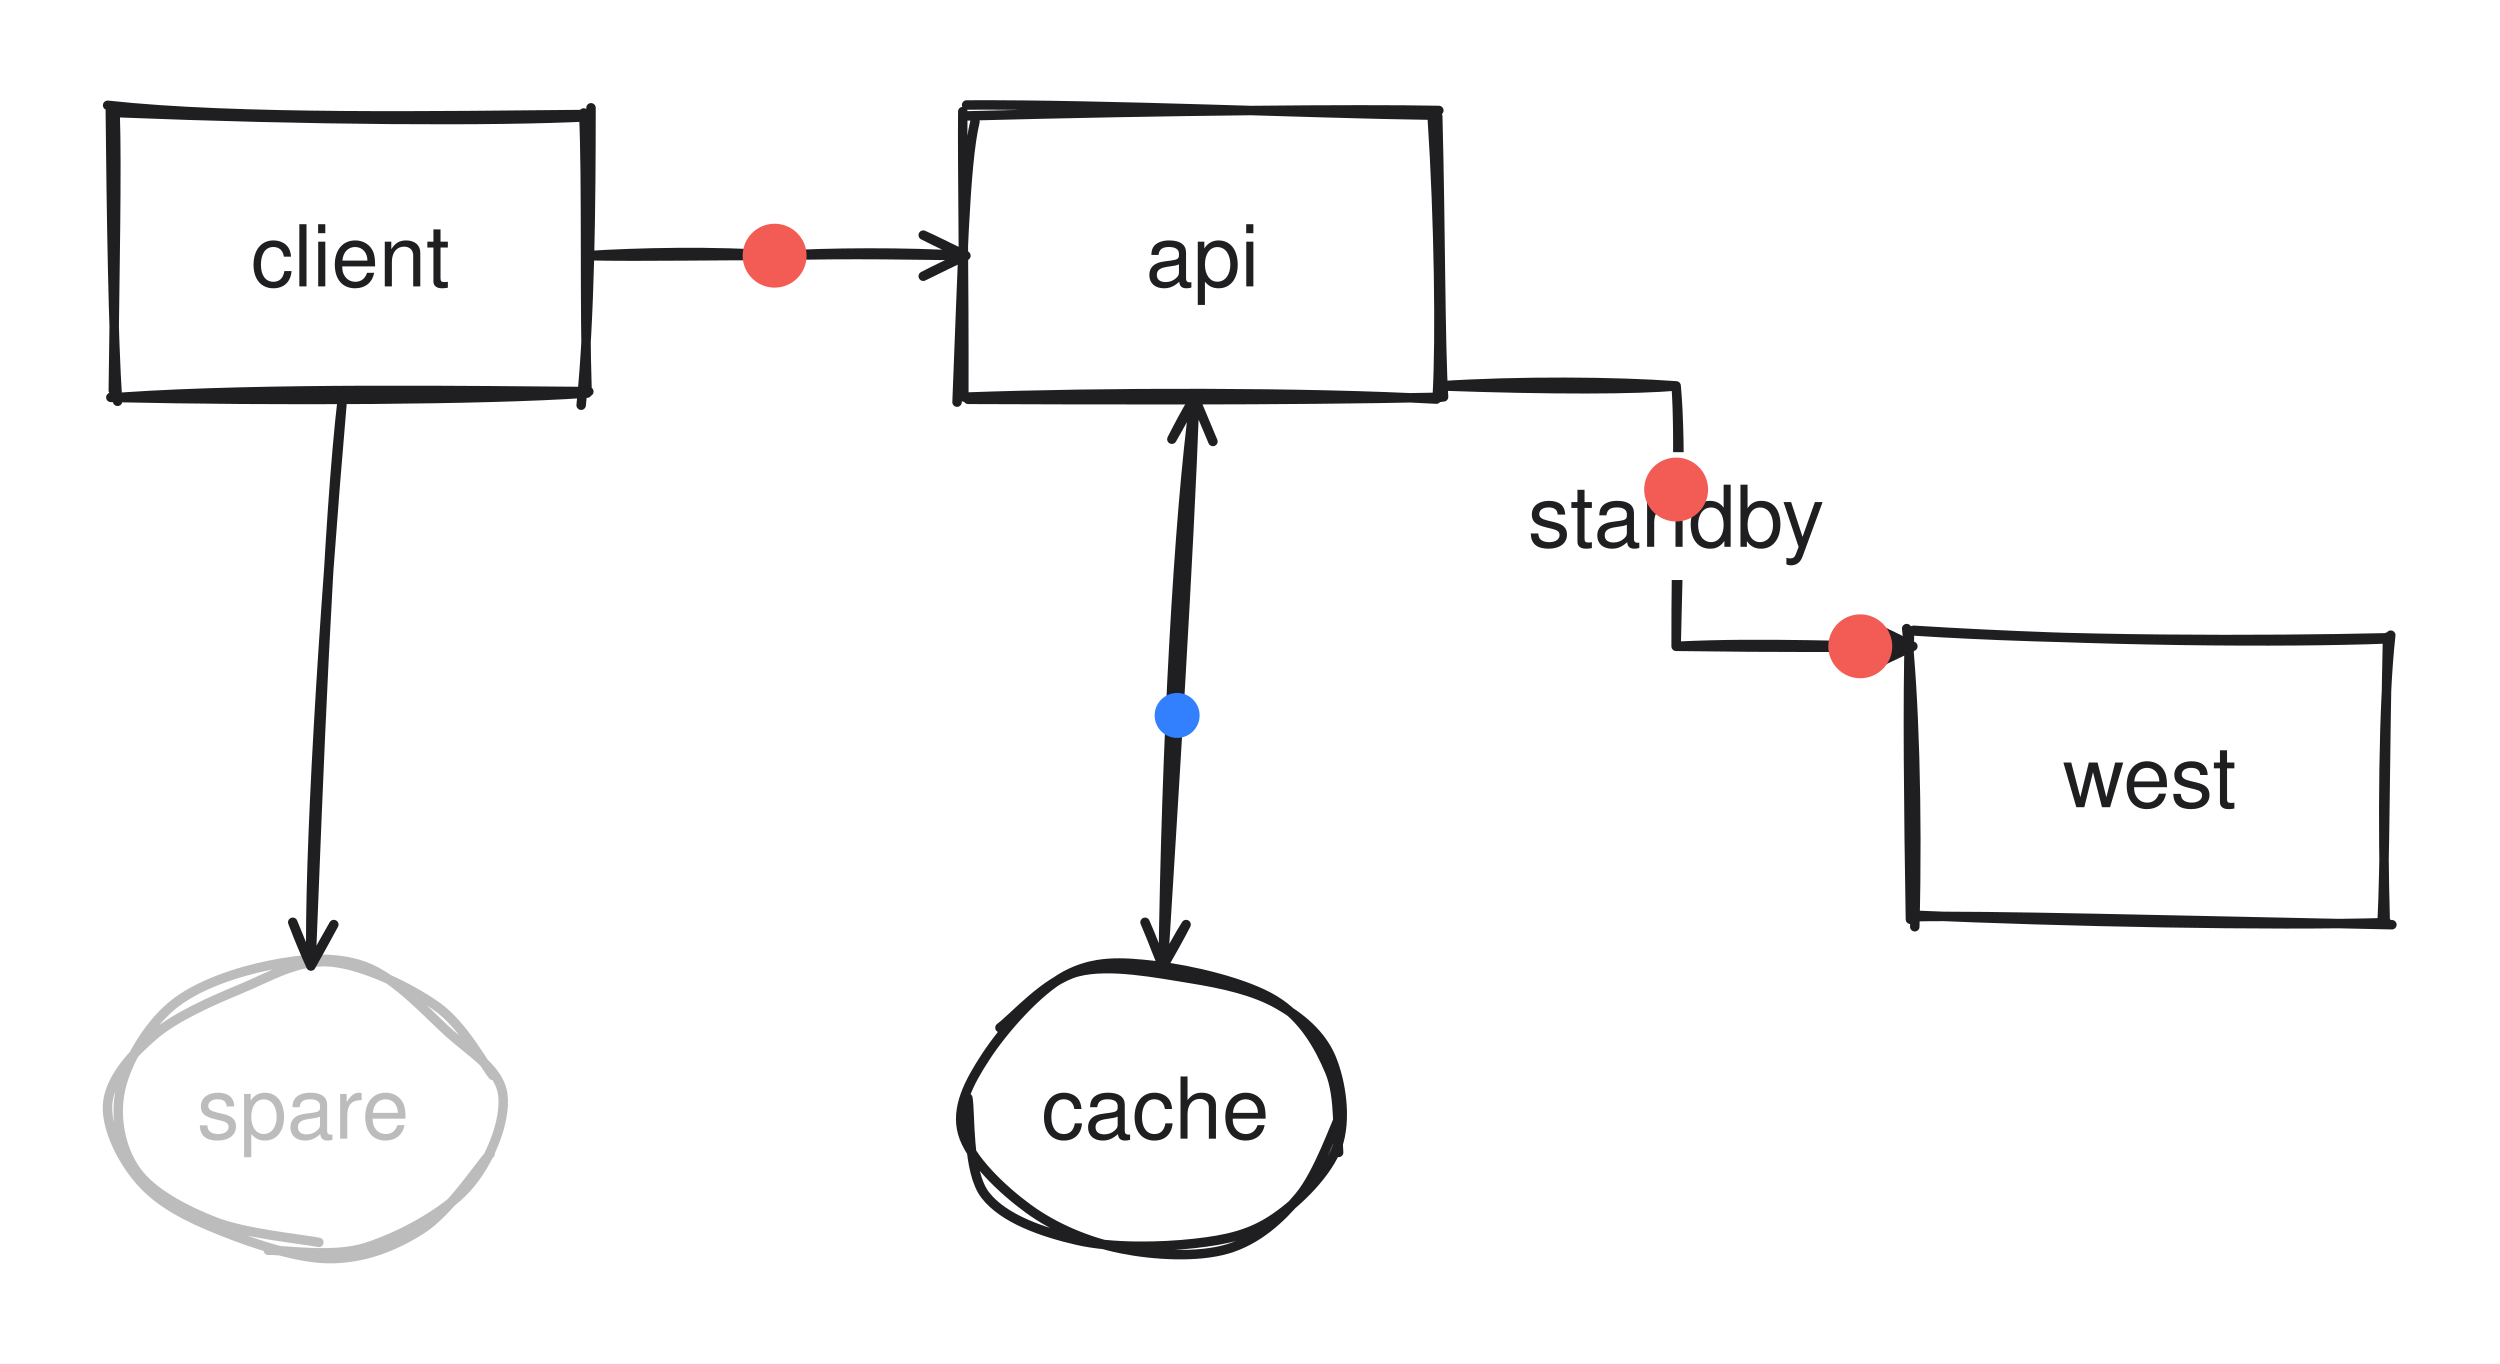
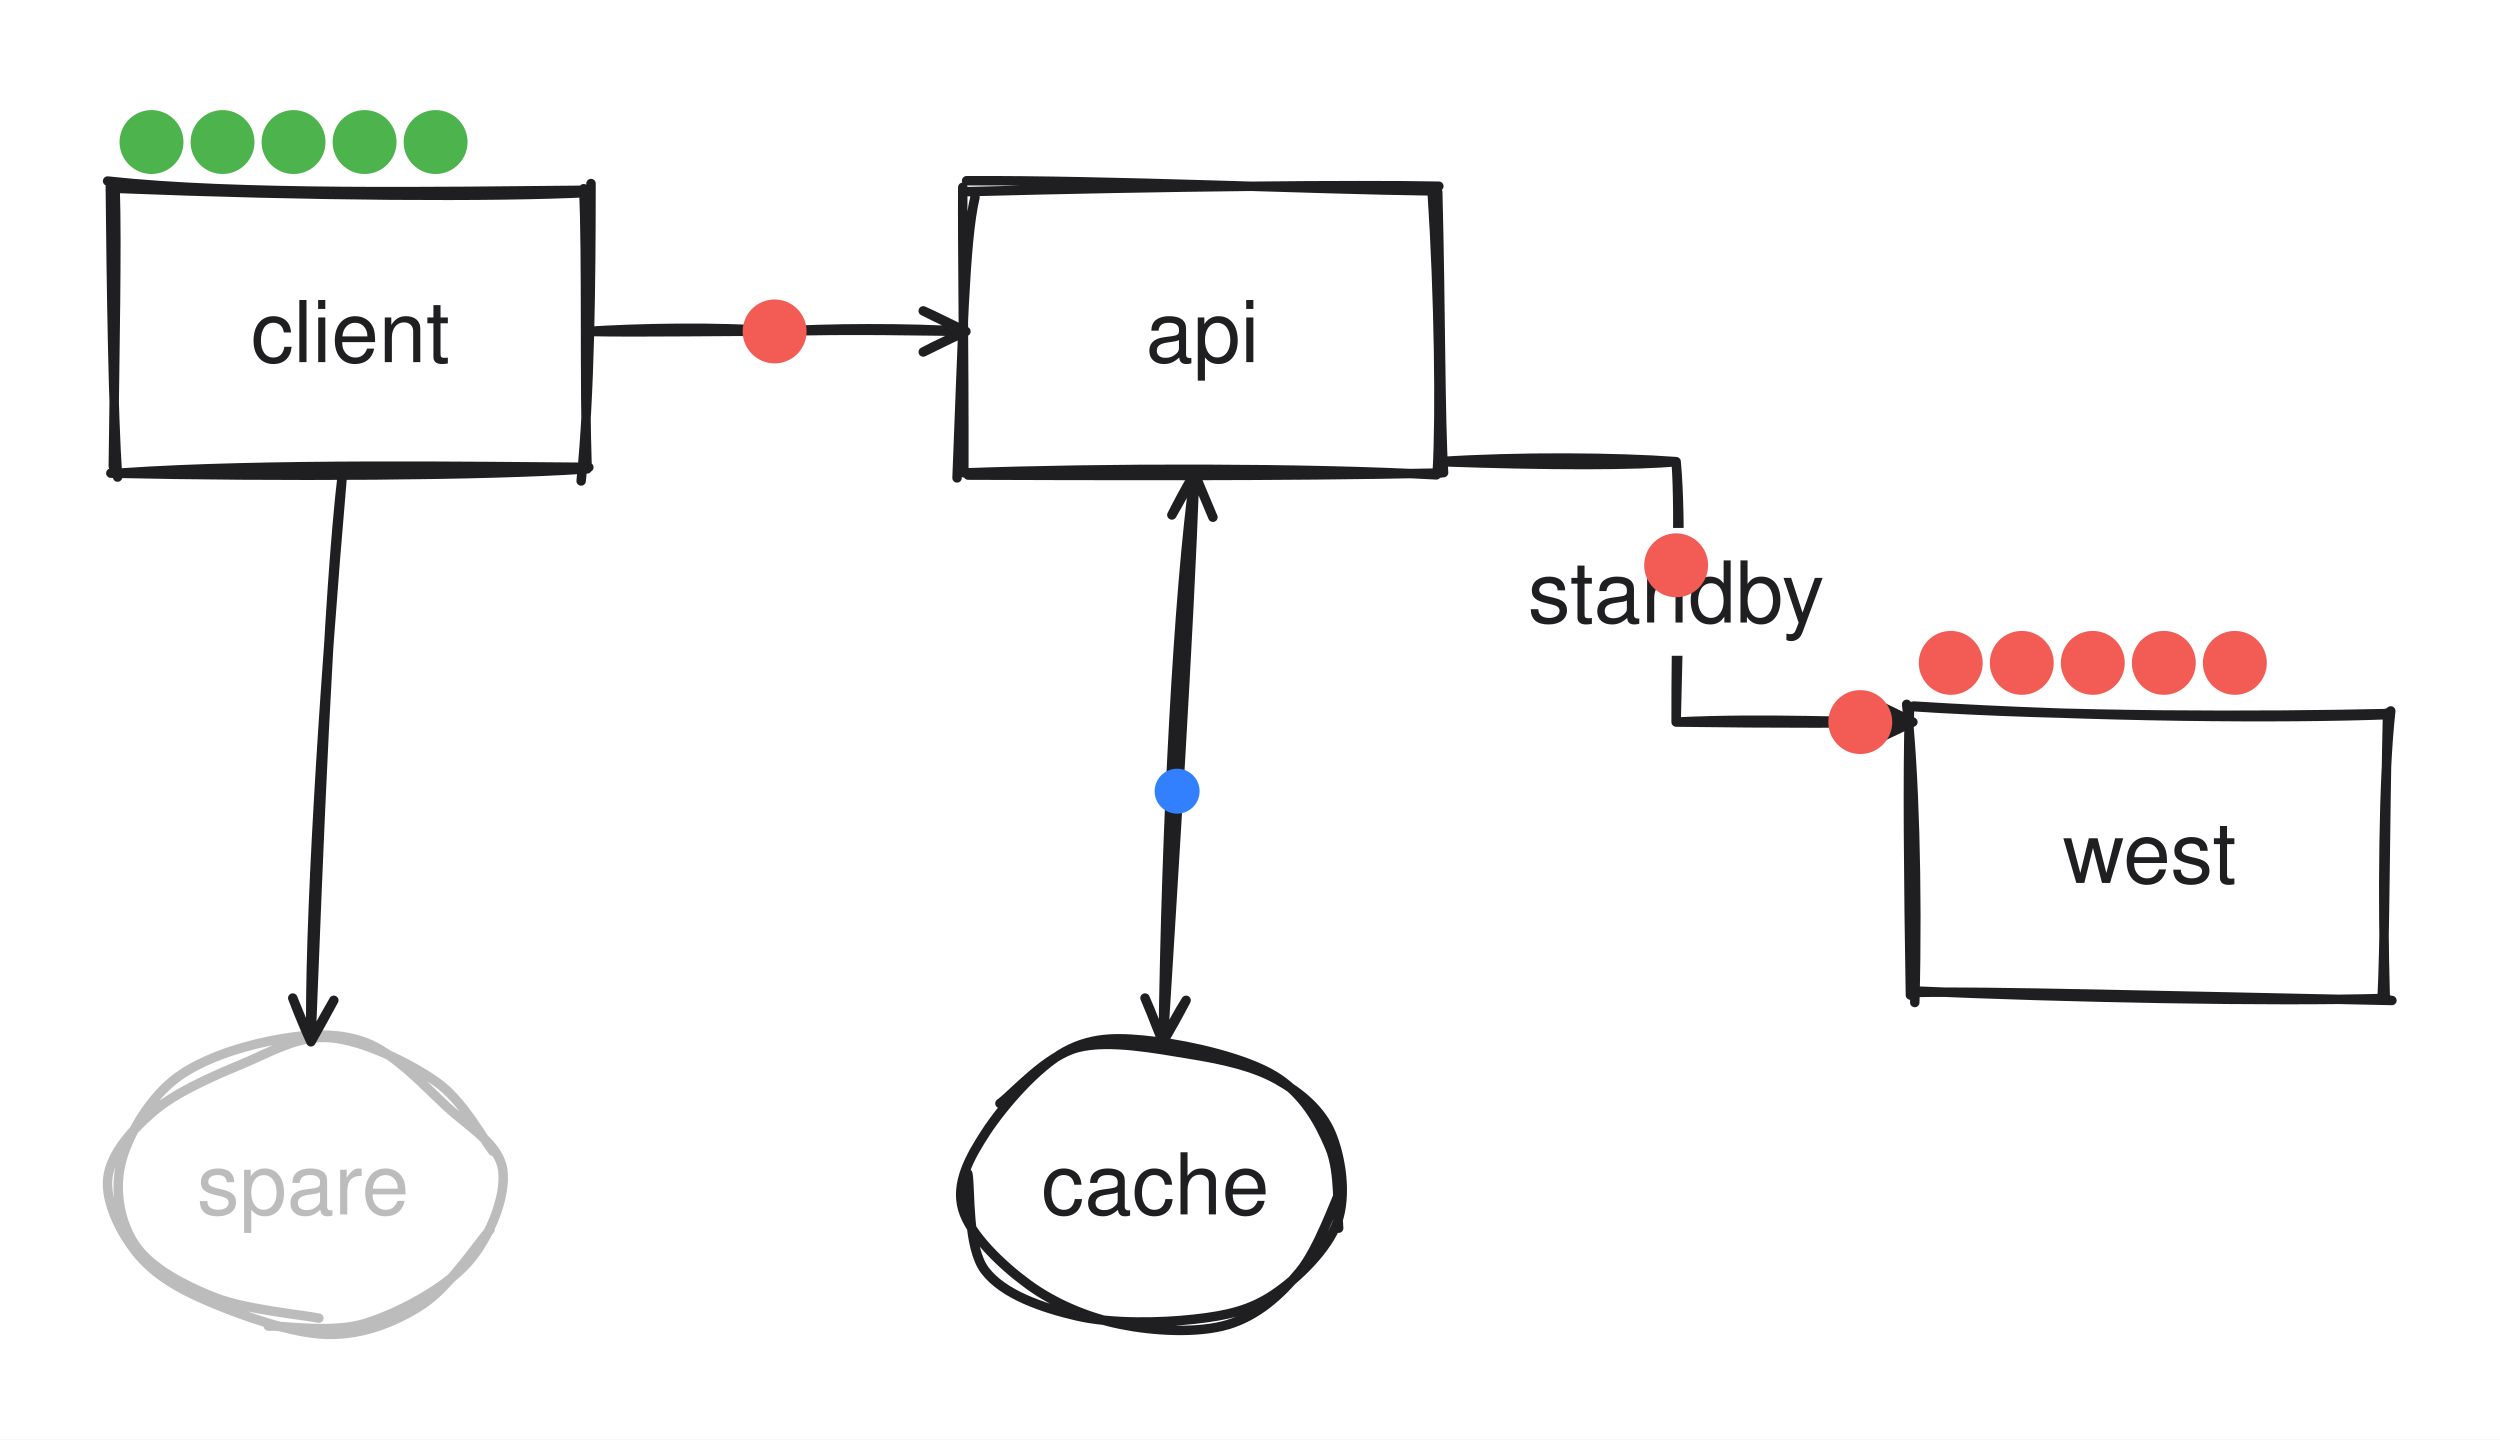
- <svg xmlns="http://www.w3.org/2000/svg" width="528" height="288" viewBox="-4 116 528 288">
-   <rect x="-4" y="116" width="528" height="288" fill="#ffffff" />
+ <svg xmlns="http://www.w3.org/2000/svg" width="528" height="304" viewBox="-4 100 528 304">
+   <rect x="-4" y="100" width="528" height="304" fill="#ffffff" />
  <path d="M18.73 138.24 C46.01 141.24 89.88 140.44 119.18 140.19 M20.51 139.78 C61.2 141.42 100.77 141.67 120.63 140.64 M120.82 138.77 C120.81 158.77 120.62 183.25 118.74 201.58 M119.28 139.86 C119.98 154.31 119.37 180.64 120 199.03 M120.36 198.7 C97.23 198.54 51.47 197.83 21.86 199.88 M119.51 199.05 C98.9 200.48 54.44 200.72 19.41 199.93 M19.93 198.46 C20.24 174.02 20.71 151.52 20.32 140.11 M20.83 200.75 C19.88 186.82 19.51 160.16 19.3 139.44" fill="none" stroke="#1f1f21" stroke-width="2" stroke-linecap="round" stroke-linejoin="round" />
  <text x="70" font-family="Helvetica Neue, Helvetica, Arial, sans-serif" font-size="18" fill="#1f1f21" text-anchor="middle">
    <tspan x="70" y="176.48">client</tspan>
  </text>
  <path d="M200.15 138.17 C230.57 138.03 272.03 139.97 298.22 140.32 M200.51 140.47 C243.08 139.34 282.69 138.99 299.88 139.33 M298.49 140.87 C299.92 162.66 300.24 187.47 299.57 199.34 M299.65 140.57 C300.28 164.66 300.18 188.75 300.88 199.82 M300.33 199.9 C266.46 200.64 225.61 200.42 200.48 200.34 M299.36 200.29 C271.97 198.78 228.88 198.81 199.68 199.88 M198.13 200.93 C199.26 173.36 199.73 150.64 201.91 141.71 M199.56 199.45 C199.63 175.03 199.23 150.88 199.34 139.56" fill="none" stroke="#1f1f21" stroke-width="2" stroke-linecap="round" stroke-linejoin="round" />
  <text x="250" font-family="Helvetica Neue, Helvetica, Arial, sans-serif" font-size="18" fill="#1f1f21" text-anchor="middle">
    <tspan x="250" y="176.48">api</tspan>
  </text>
  <path d="M400.17 249.12 C438.63 251.54 478.86 251.74 500.06 250.94 M399.24 249.2 C432.64 251.41 474.3 251.29 500.01 250.71 M500.25 250.55 C499.7 274.65 499.72 299.59 499.09 311.01 M500.93 250.15 C499.31 264.46 499.19 290.46 499.76 310.73 M501.17 311.3 C453.47 310.31 414.38 309.3 400.87 309.6 M500.1 310.86 C475.96 311.58 431.63 310.69 400.95 309.32 M400.4 311.73 C401.06 286.94 400.2 261.78 398.69 248.76 M399.48 310.16 C399.09 287.34 398.87 262.67 399.27 250.51" fill="none" stroke="#1f1f21" stroke-width="2" stroke-linecap="round" stroke-linejoin="round" />
  <text x="450" font-family="Helvetica Neue, Helvetica, Arial, sans-serif" font-size="18" fill="#1f1f21" text-anchor="middle">
    <tspan x="450" y="286.48">west</tspan>
  </text>
  <path d="M207.19 333.05 C209.93 331.09 216.89 322.99 223.59 321.25 C230.29 319.52 240.37 321.53 247.4 322.66 C254.43 323.79 260.83 325.25 265.78 328.04 C270.74 330.83 275.02 334.4 277.14 339.4 C279.25 344.41 280.46 352.42 278.47 358.07 C276.48 363.71 270.22 369.86 265.19 373.28 C260.15 376.71 255.22 377.84 248.27 378.61 C241.32 379.39 230.83 379.64 223.47 377.93 C216.1 376.23 207.92 373.38 204.07 368.38 C200.23 363.37 201.02 351.32 200.41 347.9 M279.48 350.53 C277.97 353.55 274.47 363.79 270.43 368.66 C266.39 373.54 261.5 377.95 255.22 379.79 C248.93 381.63 239.73 381.13 232.72 379.71 C225.72 378.29 218.74 375.33 213.17 371.27 C207.6 367.21 200.8 360.7 199.31 355.34 C197.82 349.98 200.6 344.67 204.23 339.12 C207.87 333.56 215.11 325.21 221.09 322.02 C227.07 318.82 232.75 319.1 240.1 319.97 C247.44 320.83 259.02 323.49 265.15 327.22 C271.27 330.94 274.58 336.94 276.84 342.3 C279.11 347.67 278.41 356.54 278.72 359.39" fill="none" stroke="#1f1f21" stroke-width="2" stroke-linecap="round" stroke-linejoin="round" />
  <text x="240" font-family="Helvetica Neue, Helvetica, Arial, sans-serif" font-size="18" fill="#1f1f21" text-anchor="middle">
    <tspan x="240" y="356.48">cache</tspan>
  </text>
  <g opacity="0.3">
    <path d="M99.51 359.69 C97.12 362.33 90.88 371.87 85.16 375.56 C79.43 379.25 72.71 381.95 65.17 381.82 C57.62 381.69 46.59 377.65 39.88 374.79 C33.17 371.92 28.43 368.96 24.91 364.62 C21.39 360.28 18.18 353.74 18.77 348.75 C19.36 343.76 23.77 338.69 28.46 334.7 C33.14 330.71 40.65 327.41 46.9 324.82 C53.14 322.24 59.03 318.56 65.91 319.17 C72.79 319.78 82.46 324.48 88.15 328.48 C93.85 332.47 98.1 340.69 100.09 343.13 M63.34 378.39 C59.68 377.67 47.82 376.56 41.39 374.04 C34.96 371.52 28.1 367.92 24.78 363.27 C21.46 358.63 20.19 351.97 21.44 346.16 C22.7 340.35 27.06 332.8 32.3 328.42 C37.54 324.04 46.08 321.25 52.87 319.87 C59.67 318.48 66.84 317.82 73.07 320.12 C79.31 322.43 85.46 329.18 90.31 333.68 C95.16 338.18 101.46 341.63 102.19 347.15 C102.92 352.66 99.5 361.38 94.69 366.77 C89.87 372.16 80.3 377.25 73.3 379.46 C66.29 381.68 56.1 379.96 52.66 380.06" fill="none" stroke="#1f1f21" stroke-width="2" stroke-linecap="round" stroke-linejoin="round" />
    <text x="60" font-family="Helvetica Neue, Helvetica, Arial, sans-serif" font-size="18" fill="#1f1f21" text-anchor="middle">
      <tspan x="60" y="356.48">spare</tspan>
    </text>
  </g>
  <path d="M120 170 C129.89 169.34 147.78 168.9 160 170 M120 170 C132.1 170.27 148.9 169.87 160 170 M160 170 C174.81 169.51 191.98 169.91 200 170 M160 170 C170.43 169.29 187.8 169.2 200 170 M190.99 165.66 C192.9 166.48 196.69 168.4 200 170 M190.99 165.66 C194.34 167.38 198.05 169.04 200 170 M190.99 174.34 C193.76 172.86 197.54 171.15 200 170 M190.99 174.34 C194.7 172.5 198.42 170.69 200 170" fill="none" stroke="#1f1f21" stroke-width="2" stroke-linecap="round" stroke-linejoin="round" />
  <path d="M300 197.5 C316.66 196.4 337.47 196.57 350 197.5 M300 197.5 C323.43 198.35 342.19 198.29 350 197.5 M350 197.5 C350.87 208.45 349.92 232.61 350 252.5 M350 197.5 C351.18 210.14 350.44 234.42 350 252.5 M350 252.5 C368.67 251.56 388.53 252.64 400 252.5 M350 252.5 C370.65 252.79 391.31 252.77 400 252.5 M390.99 248.16 C393.89 249.43 397.82 251.43 400 252.5 M390.99 248.16 C394.6 249.83 398.11 251.75 400 252.5 M390.99 256.84 C395.21 254.65 398.61 253.23 400 252.5 M390.99 256.84 C392.95 255.85 396.96 253.91 400 252.5" fill="none" stroke="#1f1f21" stroke-width="2" stroke-linecap="round" stroke-linejoin="round" />
  <rect x="311.5" y="211.5" width="77" height="27" fill="#ffffff" />
  <text x="350" font-family="Helvetica Neue, Helvetica, Arial, sans-serif" font-size="18" fill="#1f1f21" text-anchor="middle">
    <tspan x="350" y="231.48">standby</tspan>
  </text>
  <path d="M241.67 320.03 C243.88 284.24 247.08 234.47 248.33 200 M241.67 320.03 C242.27 273.86 244.88 225.11 248.33 200 M243.5 208.76 C244.38 207.03 246.48 202.9 248.33 200 M243.5 208.76 C245.15 205.93 247.16 202.15 248.33 200 M252.17 209.24 C251.13 206.66 249.37 202.73 248.33 200 M252.17 209.24 C250.92 206.2 249.19 202.23 248.33 200 M246.5 311.27 C245.12 313.44 242.94 317.38 241.67 320.03 M246.5 311.27 C245.23 313.76 243.11 317.56 241.67 320.03 M237.83 310.79 C239.78 315.27 240.9 318.75 241.67 320.03 M237.83 310.79 C239.18 313.77 240.58 317.73 241.67 320.03" fill="none" stroke="#1f1f21" stroke-width="2" stroke-linecap="round" stroke-linejoin="round" />
  <path d="M68.33 200 C65.26 225.81 63.3 279.24 61.67 320.03 M68.33 200 C64.12 248.78 61.23 296.85 61.67 320.03 M66.5 311.27 C65.29 313.49 63.17 317.41 61.67 320.03 M66.5 311.27 C65.29 313.34 63.21 317.05 61.67 320.03 M57.83 310.79 C59.15 313.96 60.54 317.53 61.67 320.03 M57.83 310.79 C59.23 314.51 60.79 318.11 61.67 320.03" fill="none" stroke="#1f1f21" stroke-width="2" stroke-linecap="round" stroke-linejoin="round" />
  <path d="M394.89 252.5 C394.89 255.81 392.2 258.5 388.89 258.5 C385.57 258.5 382.89 255.81 382.89 252.5 C382.89 249.19 385.57 246.5 388.89 246.5 C392.2 246.5 394.89 249.19 394.89 252.5 Z" fill="#f25c54" stroke="none" />
  <path d="M394.89 252.5 C394.89 255.81 392.2 258.5 388.89 258.5 C385.57 258.5 382.89 255.81 382.89 252.5 C382.89 249.19 385.57 246.5 388.89 246.5 C392.2 246.5 394.89 249.19 394.89 252.5 Z" fill="none" stroke="#f25c54" stroke-width="1.5" stroke-linecap="round" stroke-linejoin="round" />
  <path d="M356 219.39 C356 222.7 353.31 225.39 350 225.39 C346.69 225.39 344 222.7 344 219.39 C344 216.07 346.69 213.39 350 213.39 C353.31 213.39 356 216.07 356 219.39 Z" fill="#f25c54" stroke="none" />
  <path d="M356 219.39 C356 222.7 353.31 225.39 350 225.39 C346.69 225.39 344 222.7 344 219.39 C344 216.07 346.69 213.39 350 213.39 C353.31 213.39 356 216.07 356 219.39 Z" fill="none" stroke="#f25c54" stroke-width="1.5" stroke-linecap="round" stroke-linejoin="round" />
  <path d="M165.6 170 C165.6 173.31 162.91 176 159.6 176 C156.29 176 153.6 173.31 153.6 170 C153.6 166.69 156.29 164 159.6 164 C162.91 164 165.6 166.69 165.6 170 Z" fill="#f25c54" stroke="none" />
  <path d="M165.6 170 C165.6 173.31 162.91 176 159.6 176 C156.29 176 153.6 173.31 153.6 170 C153.6 166.69 156.29 164 159.6 164 C162.91 164 165.6 166.69 165.6 170 Z" fill="none" stroke="#f25c54" stroke-width="1.5" stroke-linecap="round" stroke-linejoin="round" />
  <path d="M248.61 267.1 C248.61 269.31 246.81 271.1 244.61 271.1 C242.4 271.1 240.61 269.31 240.61 267.1 C240.61 264.89 242.4 263.1 244.61 263.1 C246.81 263.1 248.61 264.89 248.61 267.1 Z" fill="#3380ff" stroke="none" />
  <path d="M248.61 267.1 C248.61 269.31 246.81 271.1 244.61 271.1 C242.4 271.1 240.61 269.31 240.61 267.1 C240.61 264.89 242.4 263.1 244.61 263.1 C246.81 263.1 248.61 264.89 248.61 267.1 Z" fill="none" stroke="#3380ff" stroke-width="1.5" stroke-linecap="round" stroke-linejoin="round" />
+   <path d="M414 240 C414 243.31 411.31 246 408 246 C404.69 246 402 243.31 402 240 C402 236.69 404.69 234 408 234 C411.31 234 414 236.69 414 240 Z" fill="#f25c54" stroke="none" />
+   <path d="M414 240 C414 243.31 411.31 246 408 246 C404.69 246 402 243.31 402 240 C402 236.69 404.69 234 408 234 C411.31 234 414 236.69 414 240 Z" fill="none" stroke="#f25c54" stroke-width="1.5" stroke-linecap="round" stroke-linejoin="round" />
+   <path d="M429 240 C429 243.31 426.31 246 423 246 C419.69 246 417 243.31 417 240 C417 236.69 419.69 234 423 234 C426.31 234 429 236.69 429 240 Z" fill="#f25c54" stroke="none" />
+   <path d="M429 240 C429 243.31 426.31 246 423 246 C419.69 246 417 243.31 417 240 C417 236.69 419.69 234 423 234 C426.31 234 429 236.69 429 240 Z" fill="none" stroke="#f25c54" stroke-width="1.5" stroke-linecap="round" stroke-linejoin="round" />
+   <path d="M444 240 C444 243.31 441.31 246 438 246 C434.69 246 432 243.31 432 240 C432 236.69 434.69 234 438 234 C441.31 234 444 236.69 444 240 Z" fill="#f25c54" stroke="none" />
+   <path d="M444 240 C444 243.31 441.31 246 438 246 C434.69 246 432 243.31 432 240 C432 236.69 434.69 234 438 234 C441.31 234 444 236.69 444 240 Z" fill="none" stroke="#f25c54" stroke-width="1.5" stroke-linecap="round" stroke-linejoin="round" />
+   <path d="M459 240 C459 243.31 456.31 246 453 246 C449.69 246 447 243.31 447 240 C447 236.69 449.69 234 453 234 C456.31 234 459 236.69 459 240 Z" fill="#f25c54" stroke="none" />
+   <path d="M459 240 C459 243.31 456.31 246 453 246 C449.69 246 447 243.31 447 240 C447 236.69 449.69 234 453 234 C456.31 234 459 236.69 459 240 Z" fill="none" stroke="#f25c54" stroke-width="1.5" stroke-linecap="round" stroke-linejoin="round" />
+   <path d="M474 240 C474 243.31 471.31 246 468 246 C464.69 246 462 243.31 462 240 C462 236.69 464.69 234 468 234 C471.31 234 474 236.69 474 240 Z" fill="#f25c54" stroke="none" />
+   <path d="M474 240 C474 243.31 471.31 246 468 246 C464.69 246 462 243.31 462 240 C462 236.69 464.69 234 468 234 C471.31 234 474 236.69 474 240 Z" fill="none" stroke="#f25c54" stroke-width="1.5" stroke-linecap="round" stroke-linejoin="round" />
+   <path d="M34 130 C34 133.31 31.31 136 28 136 C24.69 136 22 133.31 22 130 C22 126.69 24.69 124 28 124 C31.31 124 34 126.69 34 130 Z" fill="#4db34d" stroke="none" />
+   <path d="M34 130 C34 133.31 31.31 136 28 136 C24.69 136 22 133.31 22 130 C22 126.69 24.69 124 28 124 C31.31 124 34 126.69 34 130 Z" fill="none" stroke="#4db34d" stroke-width="1.5" stroke-linecap="round" stroke-linejoin="round" />
+   <path d="M49 130 C49 133.31 46.31 136 43 136 C39.69 136 37 133.31 37 130 C37 126.69 39.69 124 43 124 C46.31 124 49 126.69 49 130 Z" fill="#4db34d" stroke="none" />
+   <path d="M49 130 C49 133.31 46.31 136 43 136 C39.69 136 37 133.31 37 130 C37 126.69 39.69 124 43 124 C46.31 124 49 126.69 49 130 Z" fill="none" stroke="#4db34d" stroke-width="1.5" stroke-linecap="round" stroke-linejoin="round" />
+   <path d="M64 130 C64 133.31 61.31 136 58 136 C54.69 136 52 133.31 52 130 C52 126.69 54.69 124 58 124 C61.31 124 64 126.69 64 130 Z" fill="#4db34d" stroke="none" />
+   <path d="M64 130 C64 133.31 61.31 136 58 136 C54.69 136 52 133.31 52 130 C52 126.69 54.69 124 58 124 C61.31 124 64 126.69 64 130 Z" fill="none" stroke="#4db34d" stroke-width="1.5" stroke-linecap="round" stroke-linejoin="round" />
+   <path d="M79 130 C79 133.31 76.31 136 73 136 C69.69 136 67 133.31 67 130 C67 126.69 69.69 124 73 124 C76.31 124 79 126.69 79 130 Z" fill="#4db34d" stroke="none" />
+   <path d="M79 130 C79 133.31 76.31 136 73 136 C69.69 136 67 133.31 67 130 C67 126.69 69.69 124 73 124 C76.31 124 79 126.69 79 130 Z" fill="none" stroke="#4db34d" stroke-width="1.5" stroke-linecap="round" stroke-linejoin="round" />
+   <path d="M94 130 C94 133.31 91.31 136 88 136 C84.69 136 82 133.31 82 130 C82 126.69 84.69 124 88 124 C91.31 124 94 126.69 94 130 Z" fill="#4db34d" stroke="none" />
+   <path d="M94 130 C94 133.31 91.31 136 88 136 C84.69 136 82 133.31 82 130 C82 126.69 84.69 124 88 124 C91.31 124 94 126.69 94 130 Z" fill="none" stroke="#4db34d" stroke-width="1.5" stroke-linecap="round" stroke-linejoin="round" />
</svg>
